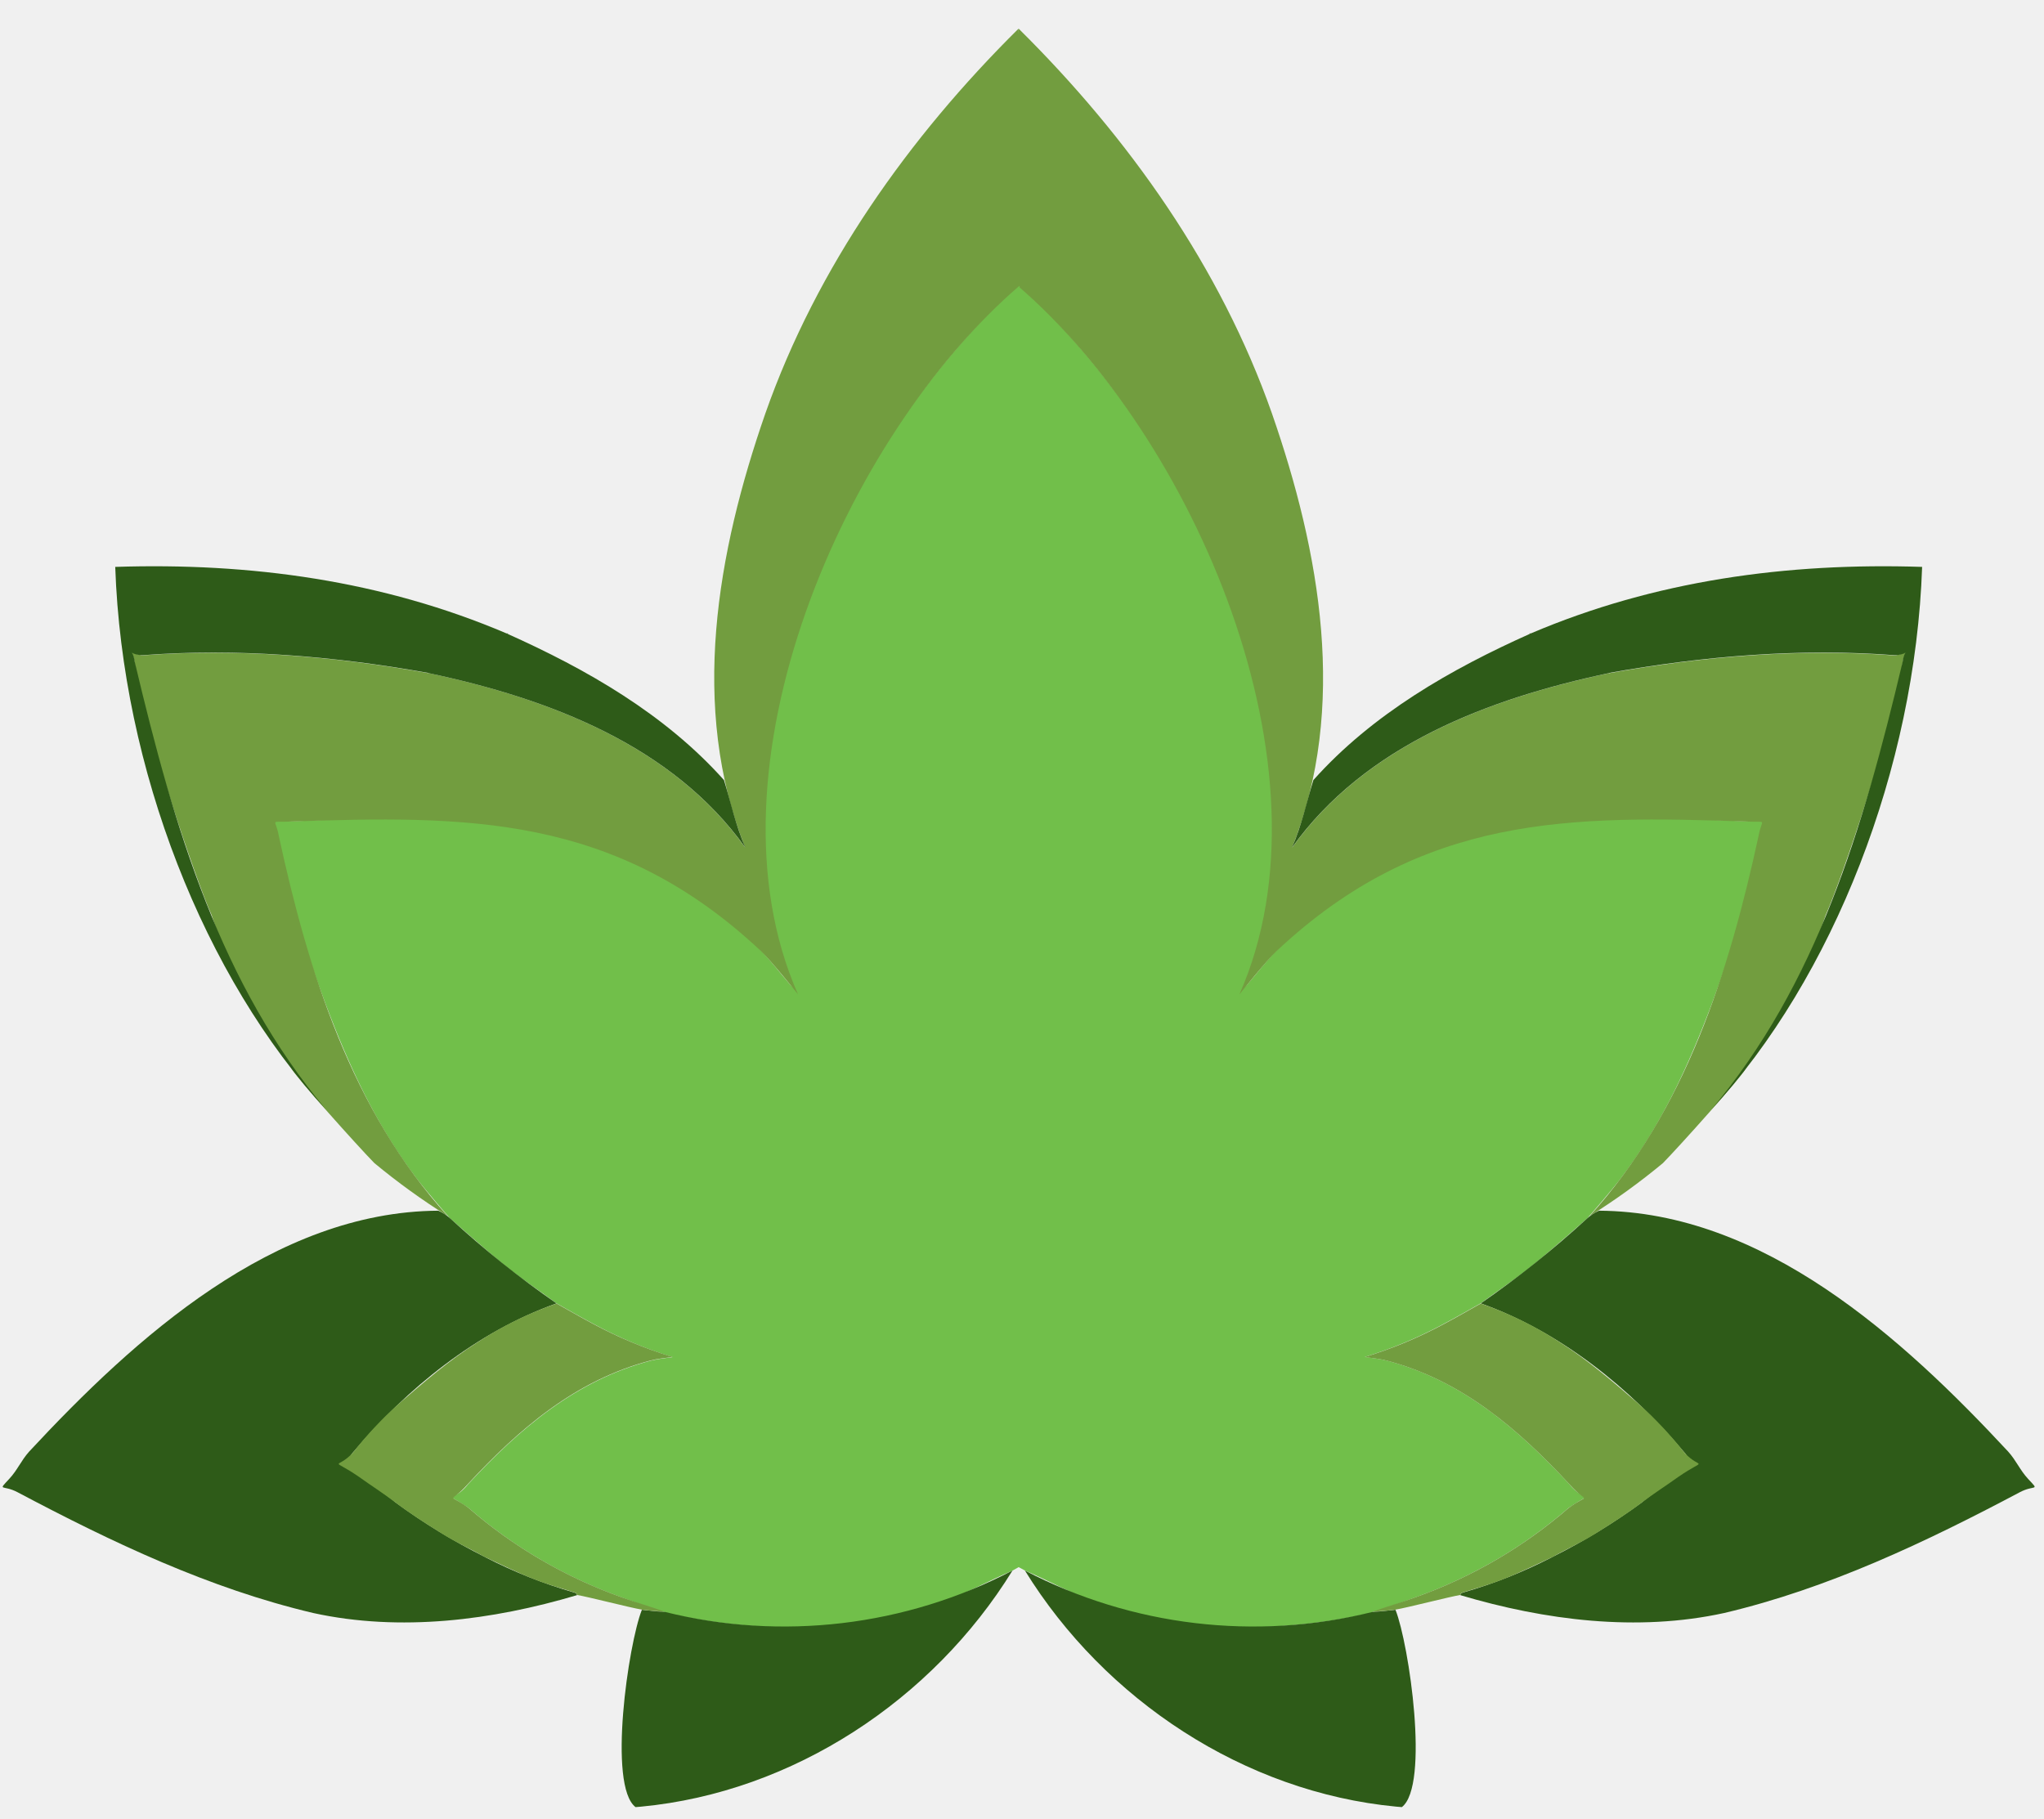
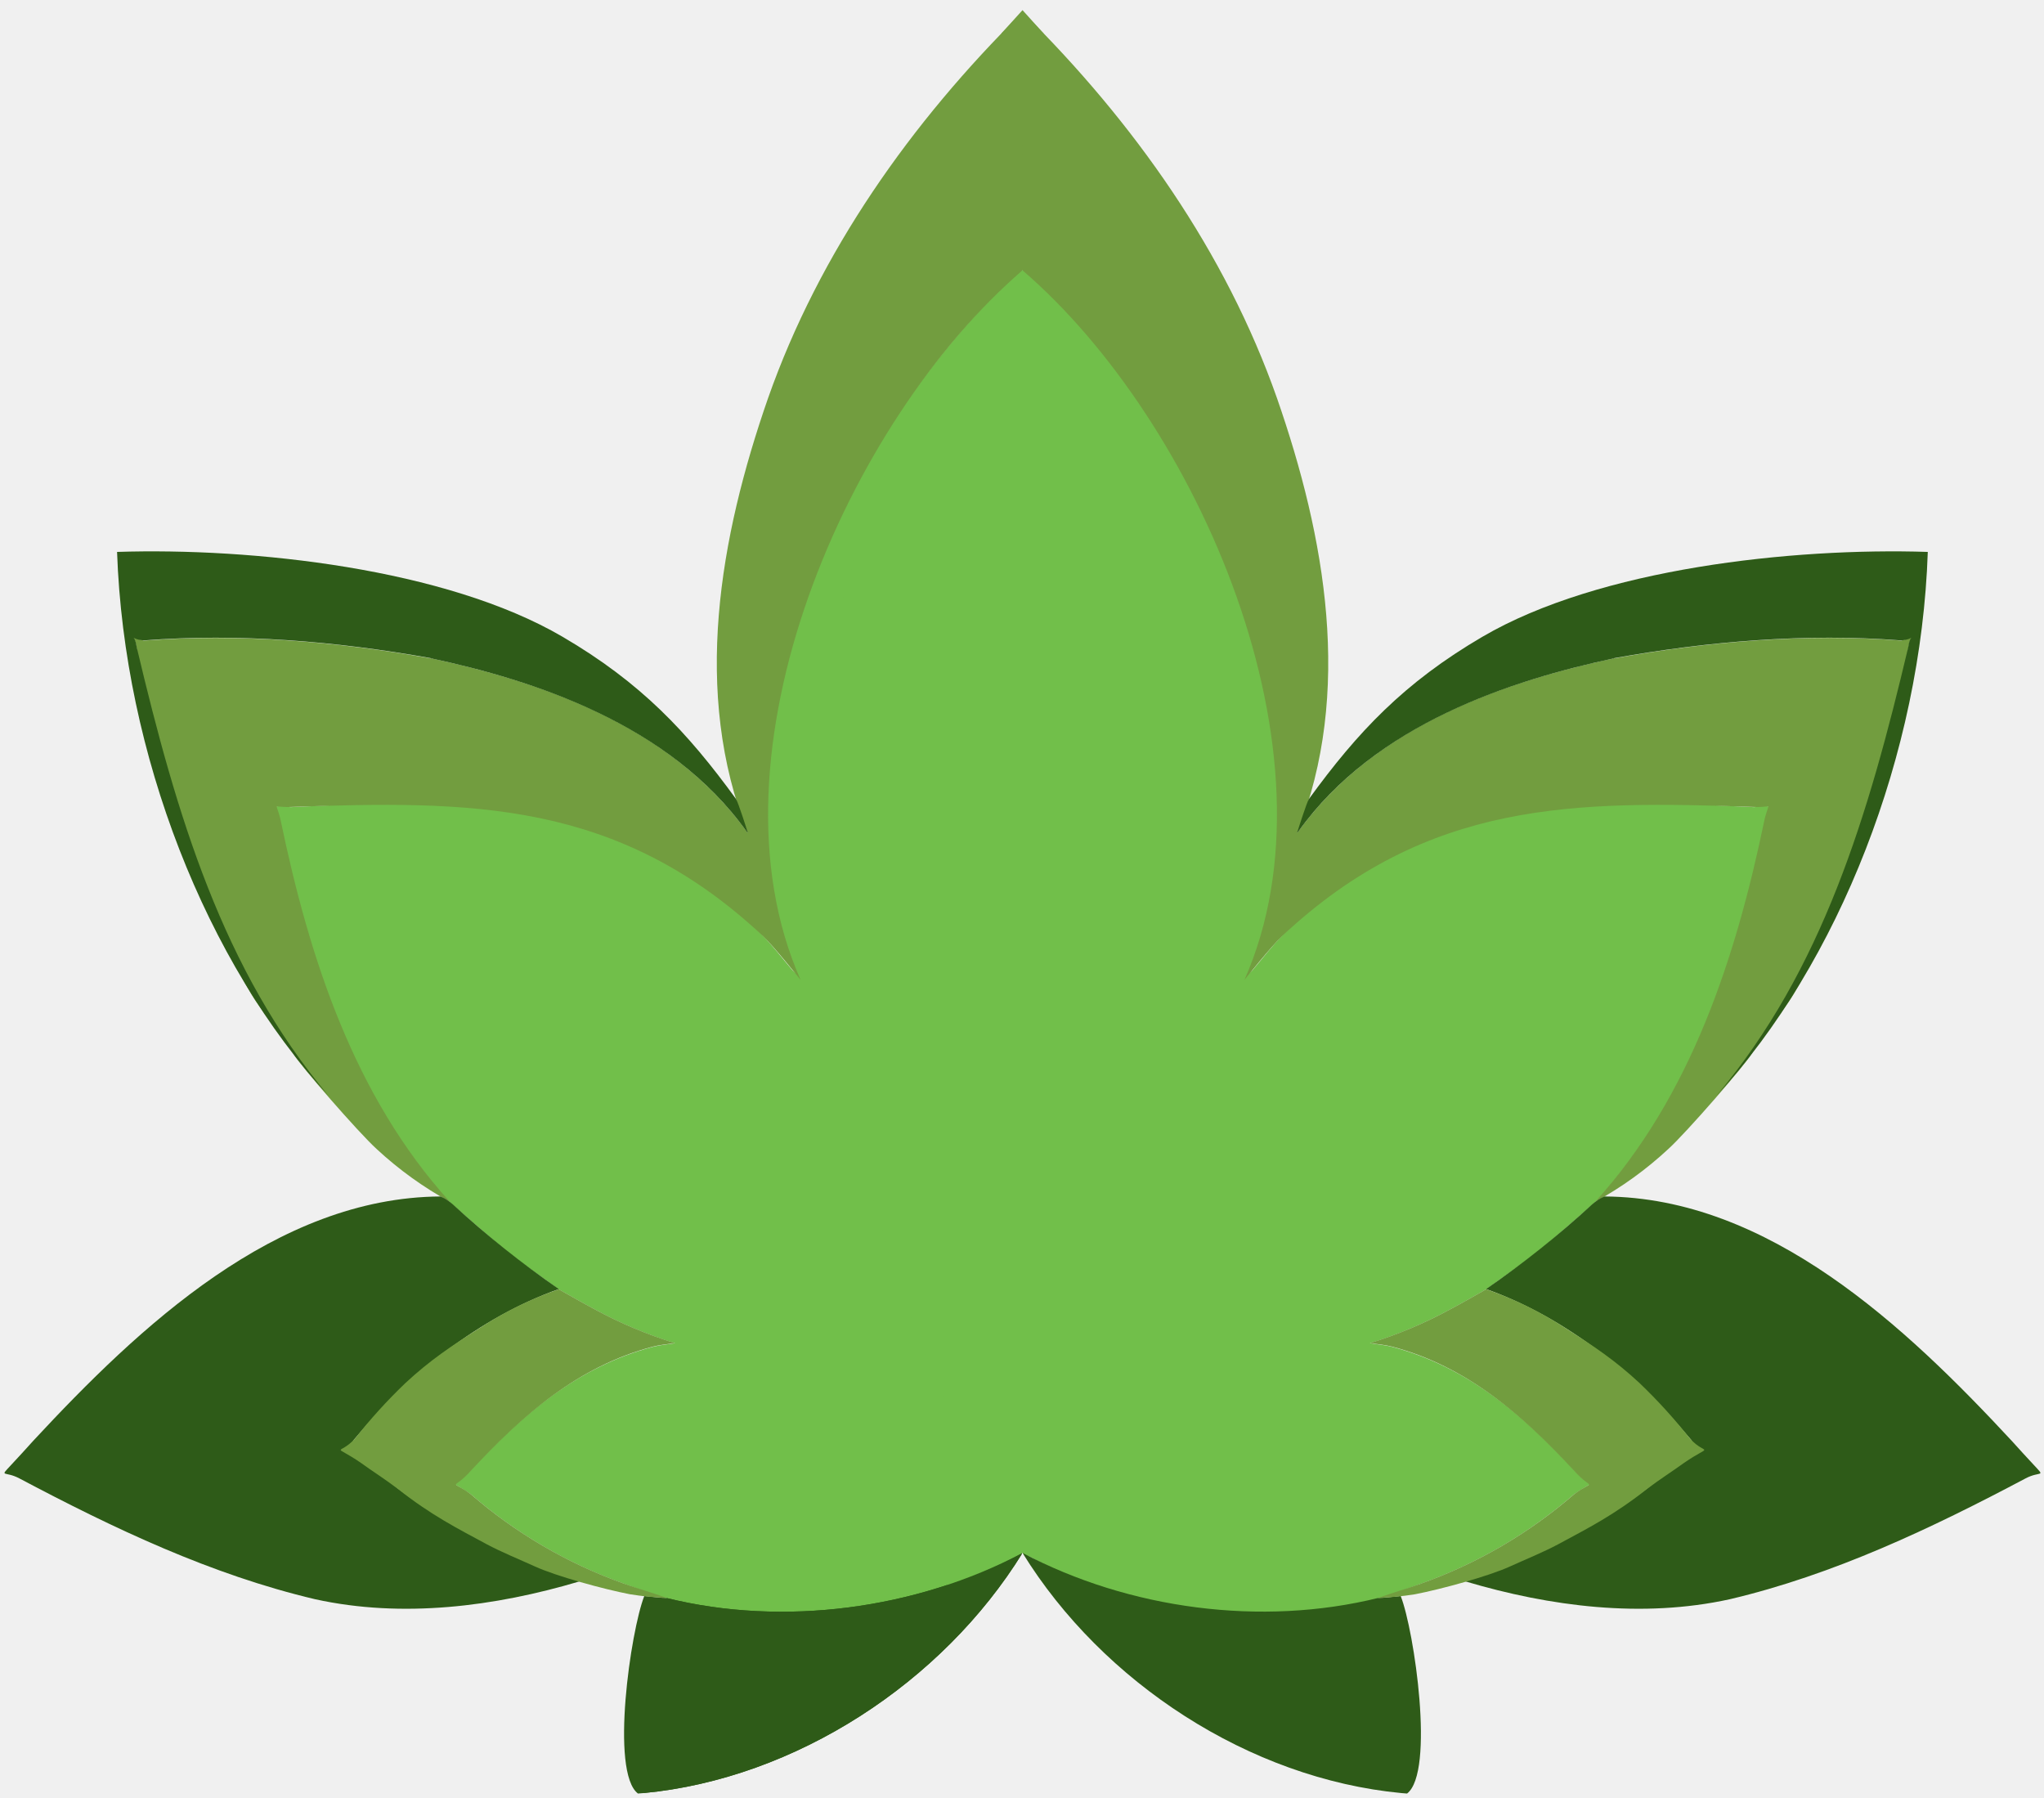
- <svg xmlns="http://www.w3.org/2000/svg" viewBox="0 0 477.12 424.46">
+ <svg xmlns="http://www.w3.org/2000/svg" viewBox="0 0 476.66 419.16">
  <defs>
-     <style>.a{fill:#71bf4a;}.b{fill:#729d3f;}.c{fill:#2e5b18;}</style>
+     <style>.a{fill:#71bf4a;}.b{fill:#729d3f;}.c{fill:#2e5b18;}.d{fill:#fff;}</style>
  </defs>
-   <path class="a" d="M237.54,365.71v-299c.8-.14,1.23.41,1.72.88a198.63,198.63,0,0,1,34.14,43.61,192.38,192.38,0,0,1,17,37.12A172.36,172.36,0,0,1,296.94,179a115.87,115.87,0,0,1,.11,27.29,77.34,77.34,0,0,1-6.76,24.27c-.15.24.62-.44.86-.72,2.41-2.81,4.66-5.77,7.24-8.41,9.37-9.57,24-19.05,36.57-23.38,24.8-8.54,47.14-7.52,73.14-6.28,1.36.06,5.09-1.67,3.38,2.64a302.74,302.74,0,0,1-11.9,39.93c-5.45,14.46-11.85,28.43-21.3,40.8-2.28,3-7.68,9.18-7.68,9.18s-8.62,7.66-13,11.16c-3.85,3.09-7.95,5.85-11.95,8.76-2.81,1.57-5.59,3.19-8.44,4.7a101,101,0,0,1-18.64,7.84c1.74.28,3.46.4,5.1.83,17.57,4.62,30.62,15.93,42.63,28.83,3.79,4.85,6.29,1.17-.11,5.55a111.56,111.56,0,0,1-35.8,20.9c-3,1.13-6.12,2.23-9.19,3.34h-.71a2.28,2.28,0,0,1-.62.35,136.26,136.26,0,0,1-38.55,3.05,93.41,93.41,0,0,1-26.19-5.76c-5.66-2.25-10.32-4.85-15.92-7.26Z" />
-   <path class="b" d="M371.08,283.87c22.34-24.62,32.54-57,39.44-88.86.72-4,2.15-3-2.42-3.21C366.49,190.35,332,190.08,298,222c-2.44,2.29-8.7,10.15-8.7,10.15,23.33-52.67-10.94-130.38-51.75-165.45.22-20-.42-40.08.24-60,25.66,25.41,47.09,55.6,59.12,89.84,11.23,32.28,17.77,68.63,4.7,101.34,17.11-23.94,45.94-34.78,73.79-40.7l.05,0c22.24-4,44.78-5.84,67-4.16,6.75-1.69,2.3-3.2,1.69,1.58-2.62,16.31-14,50.07-18,59.09-8.91,26.45-11.76,24.25-18.69,35.84-1.26,2.26-15.26,17.88-19.29,22A157.46,157.46,0,0,1,371.08,283.87Z" />
-   <path class="c" d="M320.74,376.26c1.67-.06,3.32-.32,5-.46,3.18,8,8,41.05,1.49,46.06l-1.33-.11c-35.44-3.37-68-24.89-86.66-55.11a115.3,115.3,0,0,0,81.28,9.62Z" />
-   <path class="c" d="M373.25,282.63c38.37.24,70.8,29.64,95.51,56.24,1.9,2.12,2.72,4.28,4.62,6.34,2.83,3.06,1.56,1.3-1.92,3.15-22,11.66-44.76,22.48-69,28.19-20.33,4.45-41.81,1.71-61.59-4.17.06-.39.26-.49.68-.62a113.66,113.66,0,0,0,20.62-8.18l-.12-.26.18.22a144,144,0,0,0,21.1-12.87c2.14-2.05,13.11-8.46,9.88-11.56-12.66-15.05-28.87-28.17-47.55-34.84a229.63,229.63,0,0,0,24.7-19.73A10.63,10.63,0,0,1,373.25,282.63Z" />
-   <path class="c" d="M399.4,259.11c24.67-29.31,35.41-65.32,44.71-104.57.52-3.8,2.21-1.84-1.69-1.58-22.19-1.69-44.75.17-67,4.16l.12.26-.17-.21c-27.84,5.92-56.68,16.76-73.79,40.7,2.25-5.11,3.37-10.52,5-15.77,13.77-15.42,32.08-25.89,50.7-34.21,29-12.37,59.85-16.58,91.39-15.55C447.06,179.28,428,228.18,399.4,259.11Z" />
-   <path class="b" d="M362.17,363.58c-3.69,1.7-7.32,3.52-11.08,5-3.1,1.25-6.34,2.16-9.54,3.14-.42.13-.62.23-.68.62-2.49.4-12.51,3-15.15,3.42-1.49.22-3.73.41-5.27.46,3.06-1.11,6.9-2.21,9.95-3.34A111.56,111.56,0,0,0,366.2,352c4.93-3.64,4.4-.67.11-5.55-12-12.9-25.06-24.21-42.63-28.83-1.64-.43-3.36-.55-5.1-.83A101,101,0,0,0,337.22,309c2.85-1.51,5.63-3.13,8.44-4.7a83.08,83.08,0,0,1,18.49,9.07c6.57,4.18,12.45,9.26,18.34,14.35a87,87,0,0,1,10.72,11.42c3.83,4.14,5.42.92-1.43,5.62-2.77,2-5.67,3.83-8.45,5.94-3.5,2.66-7.22,5-10.94,7.33-3.29,2.07-6.81,3.63-10.16,5.54Z" />
-   <path class="c" d="M357.15,148.07l-.16-.2.31,0Z" />
-   <path class="b" d="M290.29,230.6c-.06.26-.12.53,0,0-.29.48-.15.25,0,0Z" />
-   <path class="b" d="M370.6,284.35l-.24.19Z" />
-   <path class="b" d="M320.74,376.26h0Z" />
-   <path class="b" d="M362.23,363.54l-.18-.22.12.26Z" />
-   <path class="b" d="M375.39,157.17l.17.21-.12-.26Z" />
-   <path class="a" d="M238,365.71v-299c-.79-.14-1.23.41-1.72.88a198.58,198.58,0,0,0-34.13,43.61,191.82,191.82,0,0,0-17,37.12A172.34,172.34,0,0,0,178.63,179a115.87,115.87,0,0,0-.12,27.29,77.36,77.36,0,0,0,6.77,24.27c.14.24-.62-.44-.86-.72-2.42-2.81-4.66-5.77-7.25-8.41-9.36-9.57-24-19.05-36.57-23.38-24.8-8.54-47.13-7.52-73.13-6.28-1.36.06-5.09-1.67-3.39,2.64A305.8,305.8,0,0,0,76,234.37c5.46,14.46,11.86,28.43,21.3,40.8,2.29,3,7.68,9.18,7.68,9.18s8.63,7.66,13,11.16c3.85,3.09,8,5.85,11.94,8.76,2.81,1.57,5.6,3.19,8.44,4.7A101.42,101.42,0,0,0,157,316.81c-1.75.28-3.47.4-5.1.83-17.57,4.62-30.63,15.93-42.63,28.83-3.79,4.85-6.3,1.17.1,5.55a111.66,111.66,0,0,0,35.8,20.9c3.06,1.13,6.13,2.23,9.2,3.34h.71a2.28,2.28,0,0,0,.62.35,136.26,136.26,0,0,0,38.55,3.05,93.41,93.41,0,0,0,26.19-5.76c5.66-2.25,10.32-4.85,15.92-7.26Z" />
-   <path class="b" d="M104.48,283.87c-22.33-24.62-32.54-57-39.43-88.86-.72-4-2.16-3,2.42-3.21,41.61-1.45,76.13-1.72,110.11,30.18,2.44,2.29,8.7,10.15,8.7,10.15C163,179.46,197.22,101.75,238,66.68c-.21-20,.43-40.08-.24-60-25.65,25.41-47.08,55.6-59.11,89.84-11.23,32.28-17.78,68.63-4.7,101.34-17.11-23.94-45.95-34.78-73.79-40.7l-.06,0c-22.23-4-44.77-5.84-67-4.16-6.75-1.69-2.3-3.2-1.69,1.58,2.62,16.31,14,50.07,18,59.09,8.91,26.45,11.75,24.25,18.68,35.84,1.26,2.26,15.26,17.88,19.29,22A159.76,159.76,0,0,0,104.48,283.87Z" />
-   <path class="c" d="M154.83,376.26c-1.67-.06-3.33-.32-5-.46-3.17,8-8,41.05-1.48,46.06l1.33-.11c35.44-3.37,68-24.89,86.66-55.11a115.31,115.31,0,0,1-81.28,9.62Z" />
-   <path class="c" d="M102.31,282.63C64,282.87,31.52,312.27,6.8,338.87c-1.89,2.12-2.71,4.28-4.62,6.34-2.82,3.06-1.56,1.3,1.93,3.15,22,11.66,44.75,22.48,69,28.19,20.32,4.45,41.81,1.71,61.58-4.17-.06-.39-.26-.49-.68-.62a114,114,0,0,1-20.62-8.18c0,.1-.08.19.13-.26l-.18.22a143.49,143.49,0,0,1-21.1-12.87c-2.14-2.05-13.11-8.46-9.88-11.56,12.66-15.05,28.86-28.17,47.54-34.84a228.53,228.53,0,0,1-24.69-19.73A10.58,10.58,0,0,0,102.31,282.63Z" />
-   <path class="c" d="M76.17,259.11C51.5,229.8,40.76,193.79,31.46,154.54c-.52-3.8-2.21-1.84,1.69-1.58,22.19-1.69,44.74.17,67,4.16l-.12.26.17-.21c27.84,5.92,56.68,16.76,73.79,40.7-2.25-5.11-3.38-10.52-5-15.77-13.78-15.42-32.09-25.89-50.7-34.21-29-12.37-59.85-16.58-91.39-15.55C28.51,179.28,47.58,228.18,76.17,259.11Z" />
-   <path class="b" d="M113.4,363.58c3.68,1.7,7.31,3.52,11.07,5,3.1,1.25,6.34,2.16,9.54,3.14.42.13.62.23.68.62,2.5.4,12.52,3,15.15,3.42,1.5.22,3.74.41,5.28.46-3.06-1.11-6.9-2.21-10-3.34a111.66,111.66,0,0,1-35.8-20.9c-4.92-3.64-4.39-.67-.1-5.55,12-12.9,25.06-24.21,42.63-28.83,1.63-.43,3.35-.55,5.1-.83A101.42,101.42,0,0,1,138.34,309c-2.84-1.51-5.63-3.13-8.44-4.7a83,83,0,0,0-18.48,9.07c-6.58,4.18-12.45,9.26-18.35,14.35a86.87,86.87,0,0,0-10.71,11.42c-3.84,4.14-5.42.92,1.43,5.62,2.77,2,5.67,3.83,8.45,5.94,3.49,2.66,7.21,5,10.94,7.33,3.29,2.07,6.8,3.63,10.16,5.54Z" />
-   <path class="c" d="M118.42,148.07l.16-.2-.31,0A1.19,1.19,0,0,0,118.42,148.07Z" />
-   <path class="b" d="M185.28,230.6c.06.26.11.53,0,0,.3.48.15.25,0,0Z" />
-   <path class="b" d="M105,284.35l.25.19Z" />
-   <path class="b" d="M154.83,376.26h0Z" />
-   <path class="b" d="M113.34,363.54l.18-.22c-.21.45-.17.36-.13.26Z" />
-   <path class="b" d="M100.18,157.17l-.17.21.12-.26Z" />
+   <path class="a" d="M238.45,362.12c50.49-85.94,88.81-253.83,0-299.07-1.07-.55-1.23.4-1.72.88a198.58,198.58,0,0,0-34.13,43.61,191.55,191.55,0,0,0-17,37.12,172.34,172.34,0,0,0-6.54,30.74,115.87,115.87,0,0,0-.12,27.29A77.43,77.43,0,0,0,185.7,227c.14.23-.62-.44-.87-.72-2.41-2.81-4.65-5.78-7.24-8.41-9.36-9.57-24-19.05-36.57-23.38-24.8-8.54-47.13-7.52-73.13-6.28-1.36.06-5.09-1.67-3.39,2.64,3.1,13.57,6.67,27.29,11.59,40.32a143.26,143.26,0,0,0,21.54,40.48c2.5,3.16,4.57,6.2,7.75,9.11.08.07,8.63,7.65,13,11.16,3.85,3.09,8,5.85,11.94,8.75,2.81,1.58,5.6,3.2,8.44,4.7a100.78,100.78,0,0,0,18.65,7.85c-1.75.28-3.47.4-5.11.83-17.56,4.62-30.62,15.93-42.62,28.82-3.79,4.86-6.3,1.18.1,5.56a111.85,111.85,0,0,0,35.8,20.9l9.2,3.34h.71a2.14,2.14,0,0,0,.62.35,136.26,136.26,0,0,0,38.55,3,93.27,93.27,0,0,0,26.18-5.76A132.73,132.73,0,0,0,236.77,363C237.33,362.7,238.13,362.67,238.45,362.12Z" />
+   <path class="b" d="M104.9,280.24c-22.33-24.62-32.79-56.92-39.43-88.86-1-4.65-2.16-3,2.42-3.21C109.5,186.72,144,186.45,178,218.35c2.43,2.29,8.7,10.15,8.7,10.15-23.33-52.67,10.94-130.38,51.74-165.45-.15-13.93,4.86-10,4.81-23.93,0-6.06-4.85-30-5.05-36.06-25.65,25.41-47.08,55.59-59.11,89.84-11.23,32.28-17.78,68.63-4.7,101.34-17.11-23.94-45.95-34.78-73.79-40.7l-.06,0c-22.23-4-44.78-5.84-67-4.16-6.75-1.69-2.3-3.2-1.69,1.58,2.62,16.31,13.44,50,17.46,59,8.91,26.45,12.33,24.36,19.26,36,1.26,2.26,15,18.12,19.29,22A85.32,85.32,0,0,0,104.9,280.24Z" />
+   <path class="c" d="M155.25,372.63c-1.67-.06-3.33-.32-5-.46-3.17,8-8,41.05-1.48,46.06l1.33-.11c35.43-3.37,69.68-25.79,88.35-56-24.86,13.14-55.76,17.26-83,10.52Z" />
+   <path class="c" d="M102.73,279c-38.36.24-70.28,30.38-95,57-1.89,2.12-3.22,3.54-5.13,5.6-2.82,3.06-1.56,1.3,1.93,3.15,22,11.66,44.75,22.47,69,28.18,20.33,4.46,41.82,1.72,61.59-4.16-.06-.4-.26-.49-.68-.62A138.73,138.73,0,0,1,113.81,360c0,.1-.08.19.12-.26-.3.38-.24.3-.17.22A143.82,143.82,0,0,1,92.66,347c-2.15-2.05-13.11-8.46-9.88-11.56,12.65-15.05,28.86-28.17,47.54-34.85a227.23,227.23,0,0,1-24.69-19.72A10.34,10.34,0,0,0,102.73,279Z" />
+   <path class="c" d="M76.58,255.48c-24.66-29.31-35.4-65.32-44.7-104.57-.52-3.8-2.21-1.85,1.69-1.58,22.19-1.69,44.74.17,67,4.16,0-.09.09-.19-.11.26l.17-.21c23.39,5,55.5,15.15,73.5,40.39a.93.93,0,0,0,.28.25s-2.31-7.23-2.76-7.85c-11.35-15.63-22.21-27.17-40.47-37.85C103.9,132.54,58.84,127.68,27.3,128.7,28.93,175.65,48,224.55,76.58,255.48Z" />
+   <path class="b" d="M124.75,365.28c4.95,2.26,16,5.3,22.15,6.48a74.15,74.15,0,0,0,8.64.87c-3.07-1.12-6.9-2.22-10-3.34a111.85,111.85,0,0,1-35.8-20.9c-4.92-3.64-4.2-.58.09-5.46,12-12.9,24.87-24.3,42.43-28.92,1.64-.43,3.36-.55,5.11-.83a100.78,100.78,0,0,1-18.65-7.85c-2.84-1.5-5.63-3.12-8.44-4.7a83.48,83.48,0,0,0-18.48,9.08c-6.58,4.18-11.56,7.5-17.26,12.8a123.74,123.74,0,0,0-11.8,13c-3.84,4.13-5.42.92,1.43,5.62,2.77,2,5.67,3.83,8.45,5.94,8,6.32,13.94,9.27,20.83,13C117.07,362,121.07,363.6,124.75,365.28Z" />
+   <path class="c" d="M118.84,144.44l.16-.2-.31,0A1.19,1.19,0,0,0,118.84,144.44Z" />
+   <path class="b" d="M185.7,227c.05.26.11.52,0,0,.3.48.15.24,0,0Z" />
+   <path class="b" d="M105.38,280.72l.25.19Z" />
+   <path class="b" d="M155.25,372.63h0Z" />
+   <path class="b" d="M113.76,359.91c-.07.08-.13.16.17-.22-.2.45-.16.36-.12.26Z" />
+   <path class="b" d="M100.6,153.54l-.17.21c.2-.45.16-.35.11-.26Z" />
+   <polygon class="d" points="238.55 362.27 238.3 362.38 238.45 362.12 238.46 362.1 238.55 362.27" />
+   <path class="a" d="M220.84,370.27A132.73,132.73,0,0,0,236.77,363c.56-.31,1.12-.58,1.68-.89q0-149.51,0-299.07" />
+   <path class="c" d="M150.11,418.12c35.43-3.37,69.68-25.79,88.35-56-24.86,13.14-55.76,17.26-83,10.52" />
+   <polygon class="d" points="238.55 362.27 238.3 362.38 238.45 362.12 238.46 362.1 238.55 362.27" />
+   <path class="a" d="M238.43,362.14c-50.49-85.94-75.46-224.29,0-299.09.86-.85,1.23.4,1.72.88a198.93,198.93,0,0,1,34.14,43.61,192.11,192.11,0,0,1,17,37.12,172.36,172.36,0,0,1,6.55,30.74,115.87,115.87,0,0,1,.11,27.29A77.16,77.16,0,0,1,291.18,227c-.14.23.63-.44.87-.72,2.41-2.81,4.66-5.78,7.24-8.41,9.37-9.57,24-19.05,36.57-23.38,24.8-8.54,47.14-7.52,73.14-6.28,1.35.06,5.09-1.67,3.38,2.64-3.1,13.57-6.67,27.29-11.58,40.32a143.54,143.54,0,0,1-21.55,40.48c-2.49,3.16-4.56,6.2-7.75,9.11-.08.07-8.62,7.65-13,11.16-3.85,3.09-8,5.85-11.95,8.75-2.81,1.58-5.59,3.2-8.44,4.7a100.49,100.49,0,0,1-18.65,7.85c1.75.28,3.47.4,5.11.83,17.57,4.62,30.62,15.93,42.63,28.82,3.79,4.86,6.29,1.18-.11,5.56a111.74,111.74,0,0,1-35.8,20.9l-9.19,3.34h-.72a2.09,2.09,0,0,1-.61.35,136.26,136.26,0,0,1-38.55,3A93.26,93.26,0,0,1,256,370.27,133.31,133.31,0,0,1,240.12,363C239.56,362.7,238.75,362.69,238.43,362.14Z" />
+   <path class="b" d="M372,280.24c22.33-24.62,32.79-56.92,39.43-88.86,1-4.65,2.16-3-2.41-3.21-41.61-1.45-76.13-1.72-110.11,30.18-2.44,2.29-8.71,10.15-8.71,10.15,23.33-52.67-10.93-130.38-51.74-165.45.22-20-.42-40.08.24-60,25.65,25.41,47.08,55.59,59.11,89.84,11.24,32.28,17.78,68.63,4.7,101.34,17.12-23.94,45.95-34.78,73.79-40.7l.06,0c22.24-4,44.78-5.84,67-4.16,6.74-1.69,2.3-3.2,1.69,1.58-2.63,16.31-13.45,50-17.47,59-8.91,26.45-12.33,24.36-19.26,36-1.26,2.26-15,18.12-19.29,22A85,85,0,0,1,372,280.24Z" />
+   <path class="c" d="M321.64,372.63c1.66-.06,3.32-.32,5-.46,3.17,8,8,41.05,1.49,46.06l-1.34-.11c-35.43-3.37-69.66-25.76-88.34-56,24.86,13.14,55.75,17.23,83,10.49Z" />
+   <path class="c" d="M374.15,279c38.37.24,70.28,30.38,95,57,1.89,2.12,3.23,3.54,5.13,5.6,2.82,3.06,1.56,1.3-1.93,3.15-22,11.66-44.75,22.47-69,28.18-20.33,4.46-41.82,1.72-61.59-4.16.06-.4.26-.49.68-.62A138.73,138.73,0,0,0,363.07,360c0,.1.09.19-.12-.26l.18.22A144.88,144.88,0,0,0,384.23,347c2.14-2.05,13.11-8.46,9.88-11.56-12.66-15.05-28.87-28.17-47.55-34.85a228.31,228.31,0,0,0,24.7-19.72A10.39,10.39,0,0,1,374.15,279Z" />
+   <path class="c" d="M400.3,255.48C425,226.17,435.71,190.16,445,150.91c.52-3.8,2.21-1.85-1.69-1.58-22.2-1.69-44.75.17-67,4.16,0-.09-.09-.19.11.26l-.17-.21c-23.39,5-55.49,15.15-73.5,40.39a.81.81,0,0,1-.28.25s2.31-7.23,2.76-7.85c11.35-15.63,22.22-27.17,40.48-37.85,27.25-15.94,72.31-20.8,103.85-19.78C448,175.65,428.89,224.55,400.3,255.48Z" />
+   <path class="b" d="M352.13,365.28c-4.95,2.26-16,5.3-22.14,6.48a74.54,74.54,0,0,1-8.65.87c3.07-1.12,6.9-2.22,10-3.34a111.74,111.74,0,0,0,35.8-20.9c4.93-3.64,4.2-.58-.08-5.46-12-12.9-24.87-24.3-42.44-28.92-1.64-.43-3.36-.55-5.11-.83a100.49,100.49,0,0,0,18.65-7.85c2.85-1.5,5.63-3.12,8.44-4.7a83.55,83.55,0,0,1,18.49,9.08c6.57,4.18,11.55,7.5,17.25,12.8a125,125,0,0,1,11.81,13c3.83,4.13,5.42.92-1.44,5.62-2.76,2-5.66,3.83-8.44,5.94-8,6.32-13.94,9.27-20.84,13C359.82,362,355.82,363.6,352.13,365.28Z" />
+   <path class="c" d="M358.05,144.44l-.16-.2.31,0Z" />
+   <path class="b" d="M291.19,227c-.06.26-.12.52,0,0-.29.48-.15.24,0,0Z" />
+   <path class="b" d="M371.5,280.72l-.24.19Z" />
+   <path class="b" d="M321.64,372.63h0Z" />
+   <path class="b" d="M363.13,359.91l-.18-.22c.21.45.16.36.12.26Z" />
+   <path class="b" d="M376.28,153.54l.17.21c-.2-.45-.15-.35-.11-.26Z" />
+   <path class="d" d="M238.22,362.51h.43l-.13-.22-.08-.14,0,0-.08.19Z" />
+   <polygon class="b" points="243.36 7.8 237.94 26.51 233.55 7.77 238.45 2.36 243.36 7.8" />
+   <path class="b" d="M238.52,63c7.72,0,7.73-12,0-12s-7.73,12,0,12Z" />
</svg>
